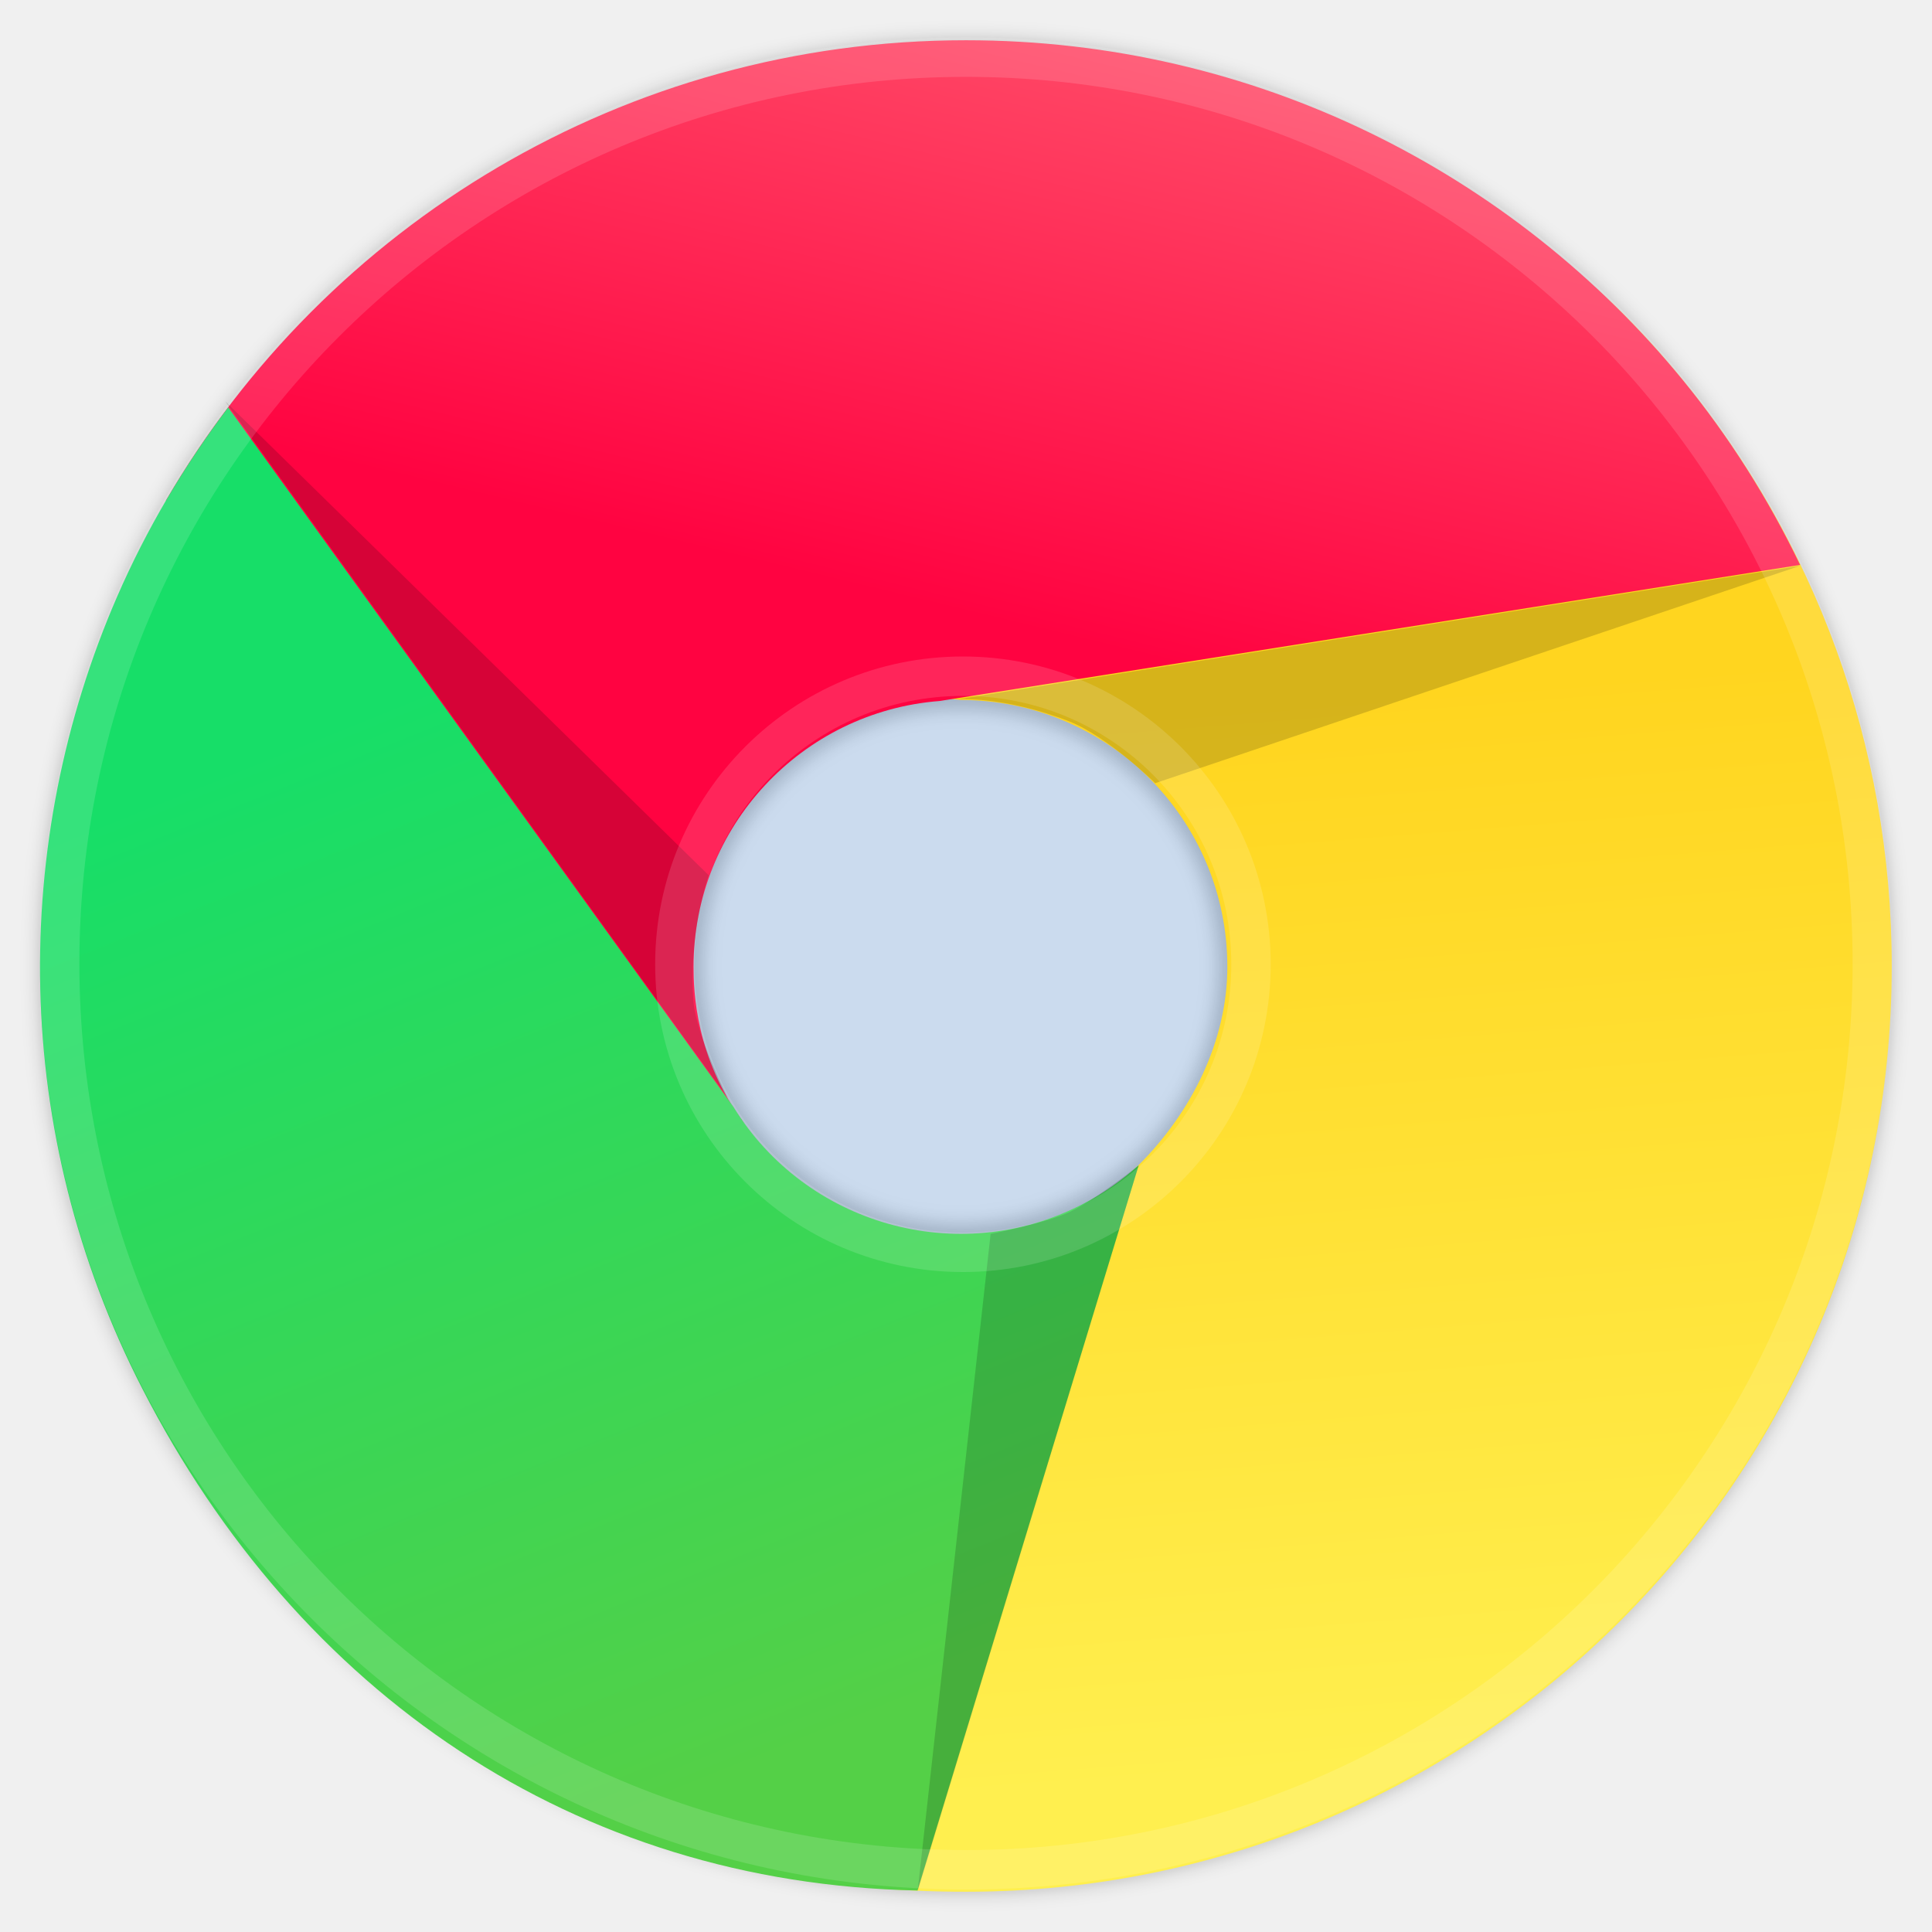
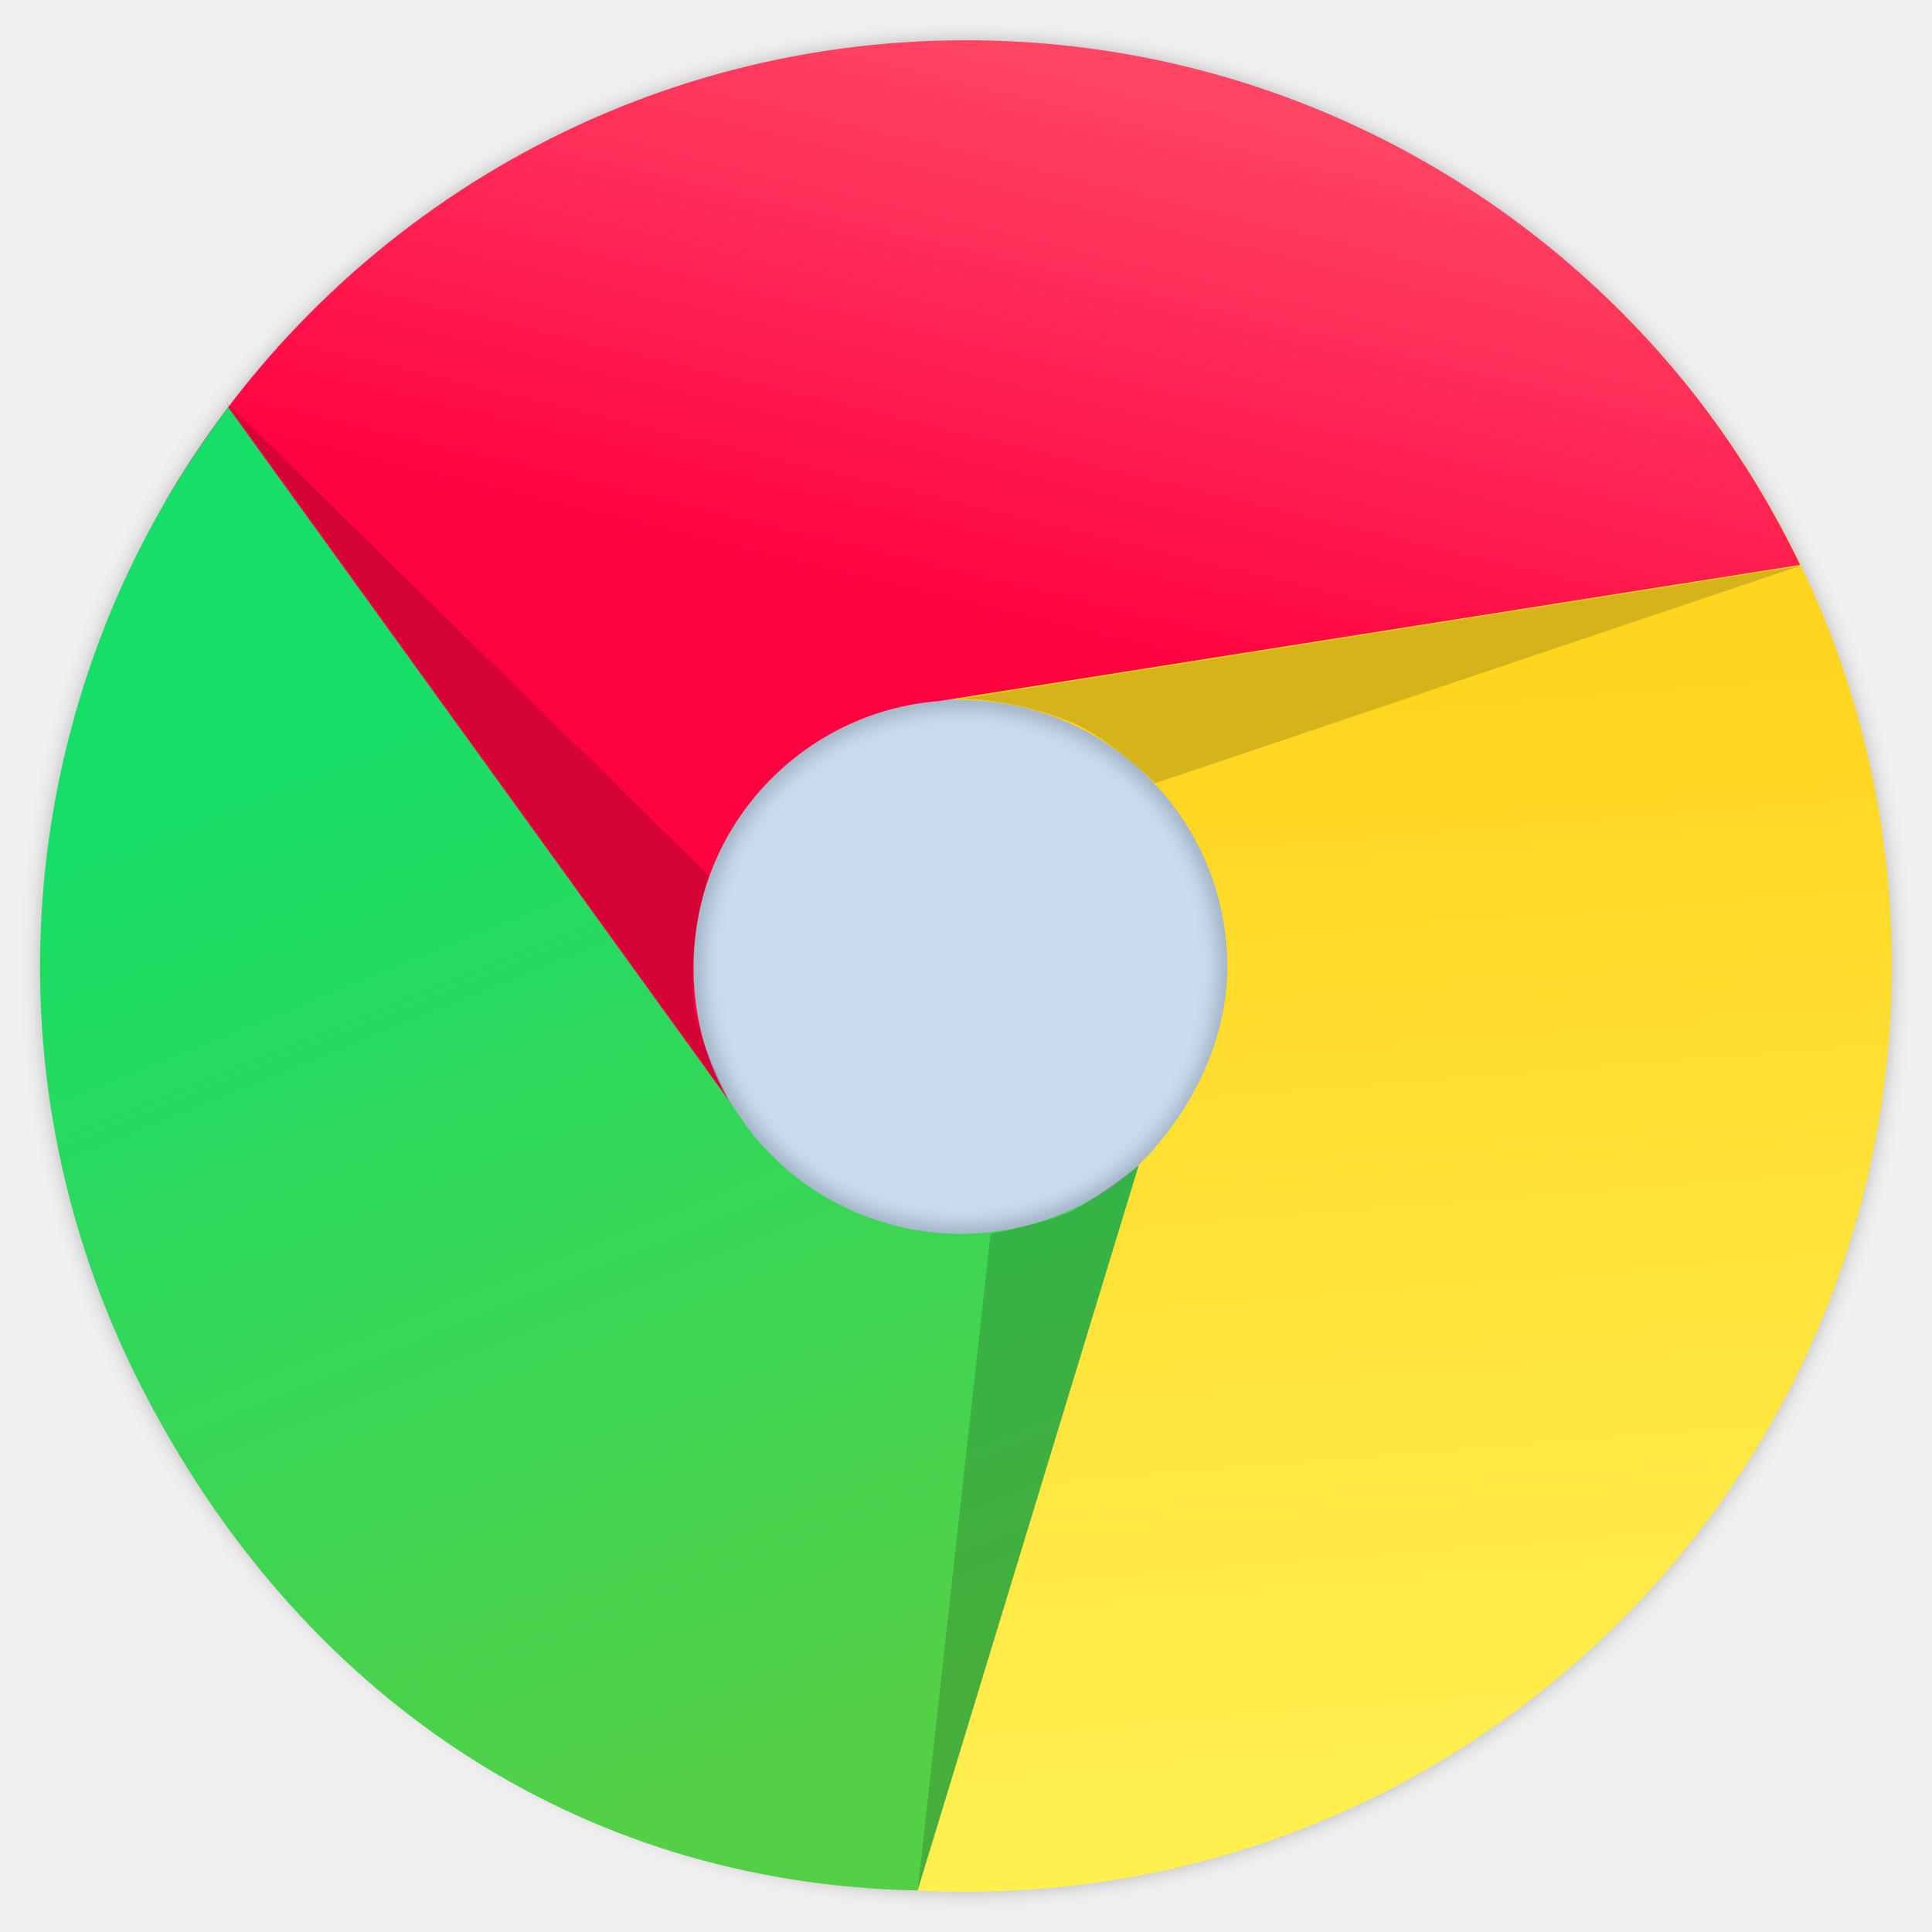
<svg xmlns="http://www.w3.org/2000/svg" xmlns:xlink="http://www.w3.org/1999/xlink" height="48" viewBox="0 0 48 48" width="48" id="svg2" version="1.1">
  <defs id="defs22">
    <linearGradient id="linearGradient4326">
      <stop style="stop-color:#ff0341;stop-opacity:1" offset="0" id="stop4328" />
      <stop style="stop-color:#ff4c68;stop-opacity:1" offset="1" id="stop4330" />
    </linearGradient>
    <linearGradient id="linearGradient4318">
      <stop style="stop-color:#ffef4f;stop-opacity:1" offset="0" id="stop4320" />
      <stop style="stop-color:#ffd51f;stop-opacity:1" offset="1" id="stop4322" />
    </linearGradient>
    <linearGradient id="linearGradient4310">
      <stop style="stop-color:#17de68;stop-opacity:1" offset="0" id="stop4312" />
      <stop style="stop-color:#54d047;stop-opacity:1" offset="1" id="stop4314" />
    </linearGradient>
    <linearGradient id="linearGradient4261">
      <stop style="stop-color:#000000;stop-opacity:1;" offset="0" id="stop4263" />
      <stop style="stop-color:#000000;stop-opacity:0;" offset="1" id="stop4265" />
    </linearGradient>
    <linearGradient id="linearGradient49897">
      <stop style="stop-color:#176875;stop-opacity:1" offset="0" id="stop49899" />
      <stop style="stop-color:#186a77;stop-opacity:1" offset="1" id="stop49901" />
    </linearGradient>
    <linearGradient id="linearGradient4536">
      <stop style="stop-color:#b6b6b6;stop-opacity:1" offset="0" id="stop4538" />
      <stop id="stop4544" offset="0.482" style="stop-color:#ffffff;stop-opacity:1;" />
      <stop style="stop-color:#cfcfcf;stop-opacity:1" offset="1" id="stop4540" />
    </linearGradient>
    <linearGradient id="linearGradient4492">
      <stop style="stop-color:#165dc2;stop-opacity:1;" offset="0" id="stop4494" />
      <stop style="stop-color:#1680c2;stop-opacity:1" offset="1" id="stop4496" />
    </linearGradient>
    <filter style="color-interpolation-filters:sRGB" id="filter4672">
      <feGaussianBlur stdDeviation="19.54" id="feGaussianBlur4674" />
    </filter>
    <filter style="color-interpolation-filters:sRGB" id="filter4680">
      <feDiffuseLighting id="feDiffuseLighting4682" />
    </filter>
    <linearGradient gradientTransform="translate(-29.321,-3.241)" xlink:href="#linearGradient4492" id="linearGradient4498-3" x1="32.948" y1="16.16" x2="41.58" y2="6.42" gradientUnits="userSpaceOnUse" />
    <linearGradient gradientTransform="translate(-29.321,-3.241)" xlink:href="#linearGradient4536" id="linearGradient4542-0" x1="29.321" y1="10.72" x2="44.279" y2="10.72" gradientUnits="userSpaceOnUse" />
    <linearGradient id="linearGradient3244">
      <stop id="stop3246" offset="0" style="stop-color:#d0611f;stop-opacity:1" />
      <stop id="stop3248" offset="1" style="stop-color:#f77a2c;stop-opacity:1" />
    </linearGradient>
    <linearGradient xlink:href="#linearGradient3244" id="linearGradient3242-3" gradientUnits="userSpaceOnUse" gradientTransform="matrix(0.494382,0,0,0.494382,-34.11236,-485.6622)" x1="78.897" y1="1042.14" x2="78.897" y2="982.428" />
    <symbol id="icon-refresh" viewBox="0 0 24 28">
      <path class="path1" d="M23.609 16.5c0 0.031 0 0.078-0.016 0.109-1.328 5.531-5.891 9.391-11.656 9.391-3.047 0-6-1.203-8.219-3.313l-2.016 2.016c-0.187 0.187-0.438 0.297-0.703 0.297-0.547 0-1-0.453-1-1v-7c0-0.547 0.453-1 1-1h7c0.547 0 1 0.453 1 1 0 0.266-0.109 0.516-0.297 0.703l-2.141 2.141c1.469 1.375 3.422 2.156 5.437 2.156 2.781 0 5.359-1.437 6.813-3.813 0.375-0.609 0.562-1.203 0.828-1.828 0.078-0.219 0.234-0.359 0.469-0.359h3c0.281 0 0.5 0.234 0.5 0.5zM24 4v7c0 0.547-0.453 1-1 1h-7c-0.547 0-1-0.453-1-1 0-0.266 0.109-0.516 0.297-0.703l2.156-2.156c-1.484-1.375-3.437-2.141-5.453-2.141-2.781 0-5.359 1.437-6.813 3.813-0.375 0.609-0.562 1.203-0.828 1.828-0.078 0.219-0.234 0.359-0.469 0.359h-3.109c-0.281 0-0.5-0.234-0.5-0.5v-0.109c1.344-5.547 5.953-9.391 11.719-9.391 3.063 0 6.047 1.219 8.266 3.313l2.031-2.016c0.187-0.187 0.438-0.297 0.703-0.297 0.547 0 1 0.453 1 1z" id="path9854" />
    </symbol>
    <symbol id="symbol5687">
      <path d="M24 10V2L14 12l10 10v-8c6.63 0 12 5.37 12 12s-5.37 12-12 12-12-5.37-12-12H8c0 8.84 7.16 16 16 16s16-7.16 16-16-7.16-16-16-16z" style="stroke:none" id="path5691" />
    </symbol>
    <symbol id="symbol20353">
      <path d="M35.3 12.7C32.41 9.8 28.42 8 24 8 15.16 8 8.02 15.16 8.02 24S15.16 40 24 40c7.45 0 13.69-5.1 15.46-12H35.3c-1.65 4.66-6.07 8-11.3 8-6.63 0-12-5.37-12-12s5.37-12 12-12c3.31 0 6.28 1.38 8.45 3.55L26 22h14V8l-4.7 4.7z" style="stroke:none" id="path20357" />
    </symbol>
    <linearGradient xlink:href="#linearGradient49897" id="linearGradient49903-2" x1="24.334" y1="44.352" x2="24.334" y2="-0.6" gradientUnits="userSpaceOnUse" />
    <linearGradient xlink:href="#linearGradient49897" id="linearGradient50365" gradientUnits="userSpaceOnUse" x1="24.334" y1="44.352" x2="24.334" y2="-0.6" gradientTransform="matrix(1.051483,0,0,1.051483,-1.235944,-1.105721)" />
    <linearGradient xlink:href="#linearGradient4261" id="linearGradient4267" x1="8.02" y1="24" x2="40" y2="24" gradientUnits="userSpaceOnUse" />
    <linearGradient xlink:href="#linearGradient4310" id="linearGradient4316" x1="8" y1="18.105" x2="18.462" y2="44" gradientUnits="userSpaceOnUse" />
    <linearGradient xlink:href="#linearGradient4318" id="linearGradient4324" x1="32.609" y1="44" x2="30.498" y2="17.502" gradientUnits="userSpaceOnUse" />
    <linearGradient xlink:href="#linearGradient4326" id="linearGradient4332" x1="22.716" y1="14.943" x2="26.34" y2="-0.083" gradientUnits="userSpaceOnUse" />
    <filter style="color-interpolation-filters:sRGB" id="filter4210" x="-0.012" width="1.024" y="-0.012" height="1.024">
      <feGaussianBlur stdDeviation="0.23" id="feGaussianBlur4212" />
    </filter>
  </defs>
  <g id="layer6" style="display:none;opacity:1">
    <rect style="color:#000000;clip-rule:nonzero;display:inline;overflow:visible;visibility:visible;opacity:1;isolation:auto;mix-blend-mode:normal;color-interpolation:sRGB;color-interpolation-filters:linearRGB;solid-color:#000000;solid-opacity:1;fill:#ffffff;fill-opacity:1;fill-rule:nonzero;stroke:none;stroke-width:0.201;stroke-linecap:butt;stroke-linejoin:miter;stroke-miterlimit:4;stroke-dasharray:none;stroke-dashoffset:0;stroke-opacity:1;marker:none;marker-start:none;marker-mid:none;marker-end:none;paint-order:normal;color-rendering:auto;image-rendering:auto;shape-rendering:auto;text-rendering:auto;enable-background:accumulate" id="rect49905" width="60" height="60" x="-6" y="-6" rx="0" ry="2.4035539e-06" />
  </g>
  <g id="layer7" style="display:inline">
    <path style="color:#000000;clip-rule:nonzero;display:inline;overflow:visible;visibility:visible;opacity:1;isolation:auto;mix-blend-mode:normal;color-interpolation:sRGB;color-interpolation-filters:linearRGB;solid-color:#000000;solid-opacity:1;fill:#000000;fill-opacity:0.235;fill-rule:nonzero;stroke:none;stroke-width:1;stroke-linecap:square;stroke-linejoin:miter;stroke-miterlimit:4;stroke-dasharray:none;stroke-dashoffset:0;stroke-opacity:1;marker:none;marker-start:none;marker-mid:none;marker-end:none;paint-order:normal;filter:url(#filter4210);color-rendering:auto;image-rendering:auto;shape-rendering:auto;text-rendering:auto;enable-background:accumulate" d="M 24,1 C 11.297,1 1,11.297 1,24 1,36.703 11.297,47 24,47 36.703,47 47,36.703 47,24 47,11.297 36.703,1 24,1 Z m -0.138,16.597 c 3.548,0 6.424,2.876 6.424,6.424 0,3.548 -2.876,6.424 -6.424,6.424 -3.548,0 -6.424,-2.876 -6.424,-6.424 0,-3.548 2.876,-6.424 6.424,-6.424 z" id="path4208" />
    <path style="fill:#4690eb;fill-opacity:0.215;fill-rule:evenodd;stroke:none;stroke-width:1.983;stroke-miterlimit:4;stroke-dasharray:none;stroke-opacity:1" id="path4207" d="m 23.862,30.969 c 3.838,0 6.949,-3.111 6.949,-6.949 0,-3.838 -3.111,-6.949 -6.949,-6.949 -3.838,0 -6.949,3.111 -6.949,6.949 0,3.838 3.111,6.949 6.949,6.949 z" />
    <path style="fill:url(#linearGradient4324);fill-opacity:1;fill-rule:evenodd;stroke:none;stroke-width:1" d="M 26,3 C 13.297,3 3,13.297 3,26 3,38.703 11.297,47 24,47 36.703,47 47,36.703 47,24 47,18.476 45.052,13.407 41.807,9.441 37.589,4.289 33.178,3 26,3 Z m -2.138,14.39 c 3.662,0 6.631,2.969 6.631,6.631 0,3.662 -3.539,7.149 -7.201,7.149 -3.662,0 -7.719,-3.487 -7.719,-7.149 0,-3.662 4.782,-7.097 8.289,-6.631 z" id="Oval-1" />
    <rect style="color:#000000;clip-rule:nonzero;display:inline;overflow:visible;visibility:visible;opacity:1;isolation:auto;mix-blend-mode:normal;color-interpolation:sRGB;color-interpolation-filters:linearRGB;solid-color:#000000;solid-opacity:1;fill:#ff0000;fill-opacity:1;fill-rule:nonzero;stroke:none;stroke-width:0.618;stroke-linecap:round;stroke-linejoin:miter;stroke-miterlimit:4;stroke-dasharray:none;stroke-dashoffset:0;stroke-opacity:0.771;marker:none;marker-start:none;marker-mid:none;marker-end:none;paint-order:normal;color-rendering:auto;image-rendering:auto;shape-rendering:auto;text-rendering:auto;enable-background:accumulate" id="rect4356" width="0" height="0" x="0" y="0" />
    <path style="fill:url(#linearGradient4332);fill-opacity:1;fill-rule:evenodd;stroke:none;stroke-width:1" d="M 24,1 C 15.514,1 8.107,5.599 4.121,12.438 L 18.492,27.911 c -1.217,-1.615 -1.261,-3.305 -1.261,-3.89 0,-3.487 2.693,-6.34 6.113,-6.605 L 44.723,14.035 C 43.929,12.387 42.953,10.842 41.807,9.441 37.589,4.289 31.178,1 24,1 Z" id="path4294" />
    <path id="path4308" d="M 3.54,34.51 C 7.416,42.059 14.266,46.796 22.795,46.969 l 5.495,-18.018 c -0.416,0.373 -0.879,0.704 -1.399,0.971 -3.102,1.593 -6.87,0.5 -8.668,-2.42 L 5.669,10.121 C 4.565,11.58 3.637,13.154 2.914,14.814 0.257,20.92 0.26,28.124 3.54,34.51 Z" style="fill:url(#linearGradient4316);fill-opacity:1;fill-rule:evenodd;stroke:none;stroke-width:1" />
    <path style="fill:#000000;fill-opacity:0.162;fill-rule:evenodd;stroke:none;stroke-width:1px;stroke-linecap:butt;stroke-linejoin:miter;stroke-opacity:1" d="M 5.594,9.969 17.606,21.745 c 0,0 -0.517,1.524 -0.375,3.157 0.073,0.841 0.855,2.383 0.855,2.383 z" id="path4340" />
    <path id="path4342" d="M 44.719,14.058 28.701,19.458 c 0,0 -1.17,-1.156 -2.149,-1.54 -1.598,-0.627 -2.77,-0.545 -2.77,-0.545 z" style="fill:#000000;fill-opacity:0.162;fill-rule:evenodd;stroke:none;stroke-width:1px;stroke-linecap:butt;stroke-linejoin:miter;stroke-opacity:1" />
    <path style="fill:#000000;fill-opacity:0.162;fill-rule:evenodd;stroke:none;stroke-width:1px;stroke-linecap:butt;stroke-linejoin:miter;stroke-opacity:1" d="m 22.798,46.988 1.814,-16.333 c 0,0 1.34,-0.257 1.953,-0.539 0.63,-0.29 1.727,-1.163 1.727,-1.163 z" id="path4344" />
    <path d="m 76.503,32.478 c 4.975,0 9.008,-4.033 9.008,-9.008 0,-4.975 -4.033,-9.008 -9.008,-9.008 -4.975,0 -9.008,4.033 -9.008,9.008 0,4.975 4.033,9.008 9.008,9.008 z" id="path4334" style="fill:#24b0ff;fill-opacity:1;fill-rule:evenodd;stroke:#ffffff;stroke-width:1.983;stroke-miterlimit:4;stroke-dasharray:none;stroke-opacity:1" />
-     <path id="path7729" d="m 24,1.42 c -12.436,0 -22.517,10.081 -22.517,22.517 0,12.436 10.081,22.517 22.517,22.517 12.436,0 22.517,-10.081 22.517,-22.517 0,-12.436 -10.081,-22.517 -22.517,-22.517 z m -0.076,15.38 c 3.953,0 7.157,3.204 7.157,7.157 0,3.953 -3.204,7.157 -7.157,7.157 -3.953,0 -7.157,-3.204 -7.157,-7.157 0,-3.953 3.204,-7.157 7.157,-7.157 z" style="color:#000000;clip-rule:nonzero;display:inline;overflow:visible;visibility:visible;opacity:1;isolation:auto;mix-blend-mode:normal;color-interpolation:sRGB;color-interpolation-filters:linearRGB;solid-color:#000000;solid-opacity:1;fill:none;fill-opacity:0.235;fill-rule:evenodd;stroke:#ffffff;stroke-width:0.979;stroke-linecap:butt;stroke-linejoin:miter;stroke-miterlimit:4;stroke-dasharray:none;stroke-dashoffset:0;stroke-opacity:0.135;marker:none;marker-start:none;marker-mid:none;marker-end:none;paint-order:normal;color-rendering:auto;image-rendering:auto;shape-rendering:auto;text-rendering:auto;enable-background:accumulate" />
+     <path id="path7729" d="m 24,1.42 c -12.436,0 -22.517,10.081 -22.517,22.517 0,12.436 10.081,22.517 22.517,22.517 12.436,0 22.517,-10.081 22.517,-22.517 0,-12.436 -10.081,-22.517 -22.517,-22.517 z m -0.076,15.38 c 3.953,0 7.157,3.204 7.157,7.157 0,3.953 -3.204,7.157 -7.157,7.157 -3.953,0 -7.157,-3.204 -7.157,-7.157 0,-3.953 3.204,-7.157 7.157,-7.157 z" style="color:#000000;clip-rule:nonzero;display:none;overflow:visible;visibility:visible;opacity:1;isolation:auto;mix-blend-mode:normal;color-interpolation:sRGB;color-interpolation-filters:linearRGB;solid-color:#000000;solid-opacity:1;fill:none;fill-opacity:0.235;fill-rule:evenodd;stroke:#ffffff;stroke-width:0.979;stroke-linecap:butt;stroke-linejoin:miter;stroke-miterlimit:4;stroke-dasharray:none;stroke-dashoffset:0;stroke-opacity:0.135;marker:none;marker-start:none;marker-mid:none;marker-end:none;paint-order:normal;color-rendering:auto;image-rendering:auto;shape-rendering:auto;text-rendering:auto;enable-background:accumulate" />
  </g>
  <g id="layer1" style="display:none">
    <rect rx="6.65" ry="6.65" y="4.05" x="4.05" height="39.9" width="39.9" id="rect5279-6" style="display:inline;opacity:1;fill:none;fill-opacity:0.95;stroke:#ff1300;stroke-width:0.1;stroke-linecap:square;stroke-linejoin:miter;stroke-miterlimit:4;stroke-dasharray:0.1, 0.2;stroke-dashoffset:0;stroke-opacity:1;paint-order:normal" />
    <circle r="15.95" cy="24" cx="24" id="path5297-7" style="display:inline;opacity:1;fill:none;fill-opacity:0.95;stroke:#ff1300;stroke-width:0.1;stroke-linecap:square;stroke-linejoin:miter;stroke-miterlimit:4;stroke-dasharray:0.1, 0.199;stroke-dashoffset:0;stroke-opacity:1;paint-order:normal" />
    <circle style="display:inline;opacity:1;fill:none;fill-opacity:0.95;stroke:#ff1300;stroke-width:0.025;stroke-linecap:square;stroke-linejoin:miter;stroke-miterlimit:4;stroke-dasharray:0.025, 0.05;stroke-dashoffset:0;stroke-opacity:1;paint-order:normal" id="circle5299-5" cx="24" cy="24" r="3.988" />
    <circle style="display:inline;opacity:1;fill:none;fill-opacity:0.95;stroke:#ff00dc;stroke-width:0.15;stroke-linecap:square;stroke-linejoin:miter;stroke-miterlimit:4;stroke-dasharray:0.15, 0.299;stroke-dashoffset:0;stroke-opacity:1;paint-order:normal" id="circle5277" cx="24" cy="24" r="23.925" />
  </g>
</svg>
